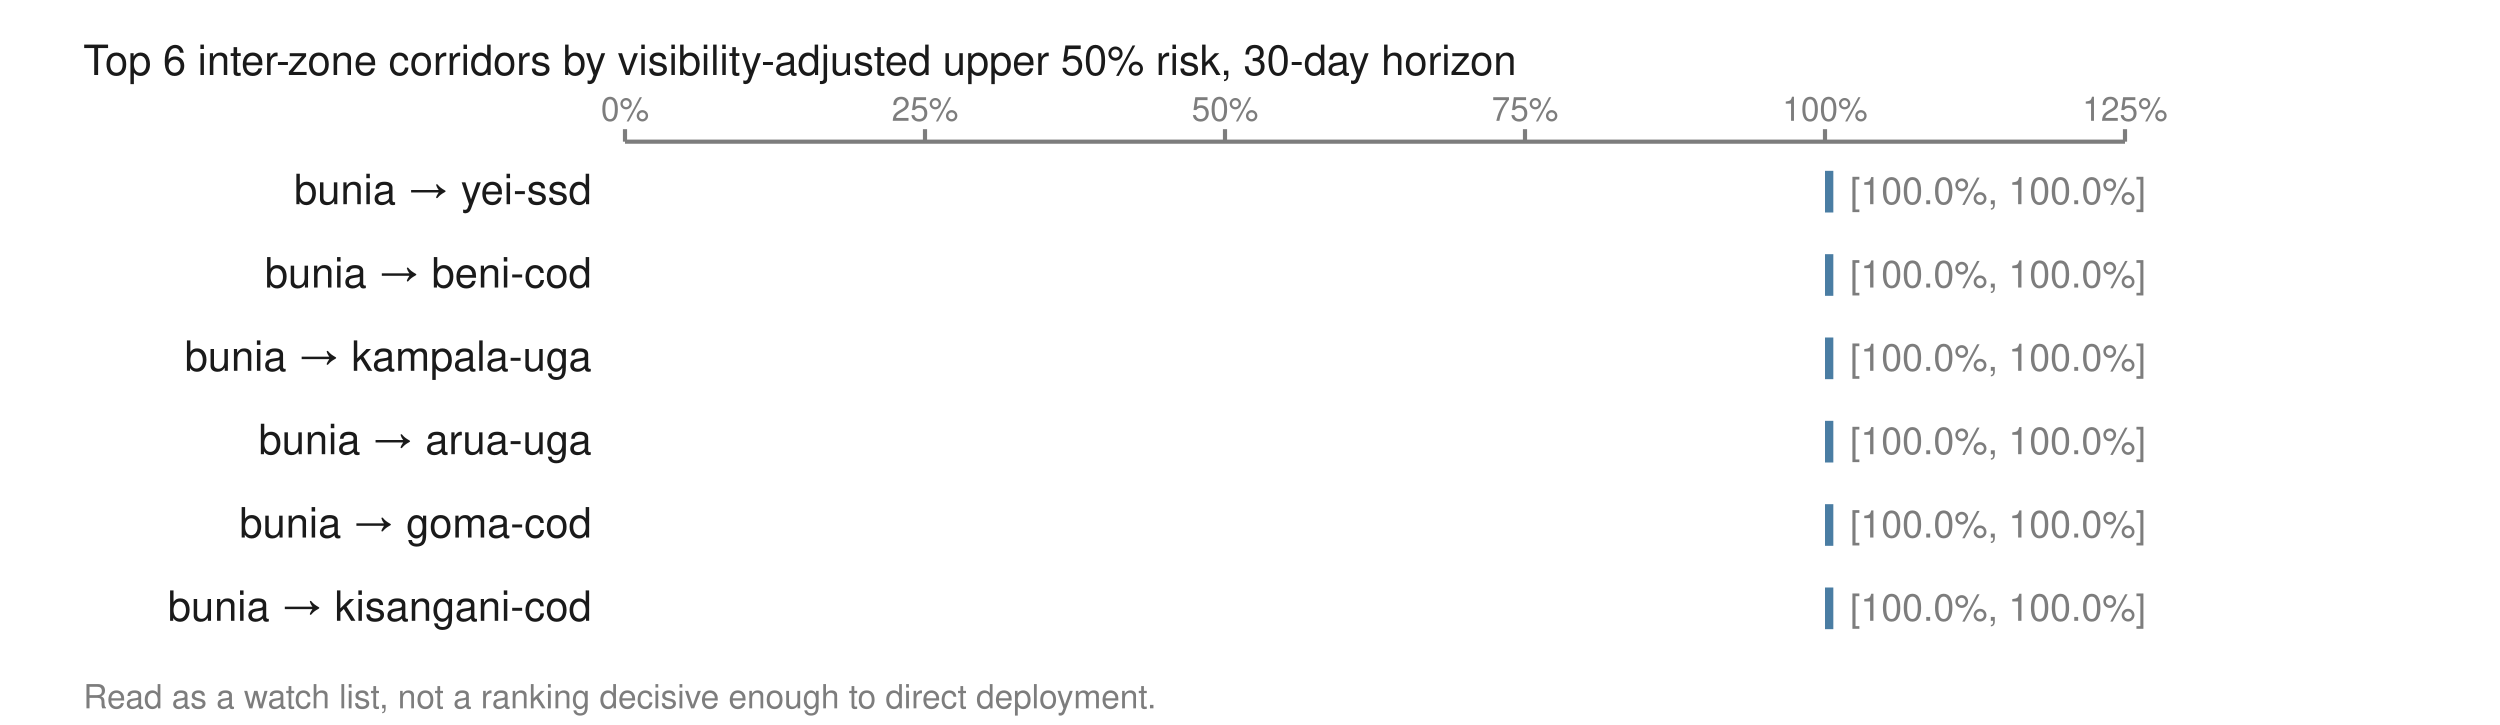
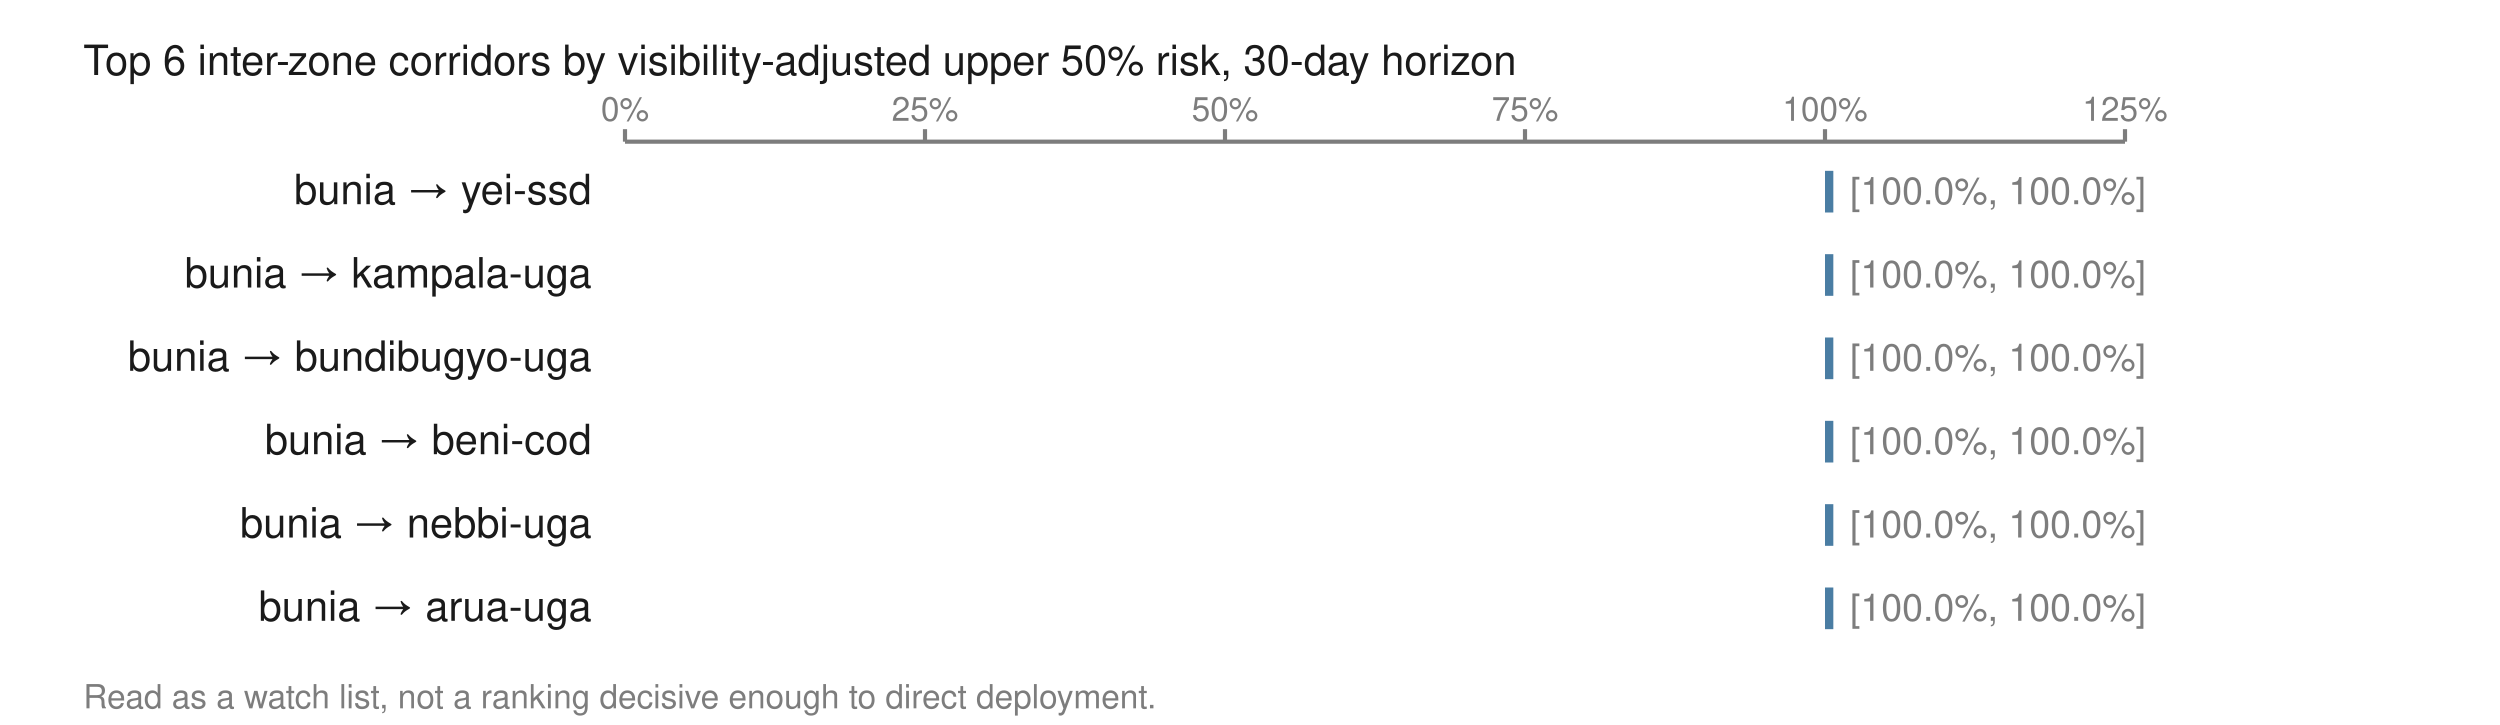
<svg xmlns="http://www.w3.org/2000/svg" viewBox="0 0 600 174" width="600" height="174" role="img" aria-labelledby="t">
  <text x="20.0" y="18.0" font-family="Helvetica,Arial,sans-serif" font-size="10" fill="#1a1a1a" font-weight="normal" text-anchor="start">Top 6 inter-zone corridors by visibility-adjusted upper 50% risk, 30-day horizon</text>
  <line x1="150.0" y1="34.0" x2="510.0" y2="34.0" stroke="#7d7d7d" stroke-width="1" />
  <line x1="150.0" y1="31.0" x2="150.0" y2="34.0" stroke="#7d7d7d" stroke-width="1" />
  <text x="150.0" y="29.0" font-family="Helvetica,Arial,sans-serif" font-size="8" fill="#7d7d7d" font-weight="normal" text-anchor="middle">0%</text>
  <line x1="222.0" y1="31.0" x2="222.0" y2="34.0" stroke="#7d7d7d" stroke-width="1" />
  <text x="222.0" y="29.0" font-family="Helvetica,Arial,sans-serif" font-size="8" fill="#7d7d7d" font-weight="normal" text-anchor="middle">25%</text>
  <line x1="294.0" y1="31.0" x2="294.0" y2="34.0" stroke="#7d7d7d" stroke-width="1" />
  <text x="294.0" y="29.0" font-family="Helvetica,Arial,sans-serif" font-size="8" fill="#7d7d7d" font-weight="normal" text-anchor="middle">50%</text>
  <line x1="366.0" y1="31.0" x2="366.0" y2="34.0" stroke="#7d7d7d" stroke-width="1" />
  <text x="366.0" y="29.0" font-family="Helvetica,Arial,sans-serif" font-size="8" fill="#7d7d7d" font-weight="normal" text-anchor="middle">75%</text>
  <line x1="438.0" y1="31.0" x2="438.0" y2="34.0" stroke="#7d7d7d" stroke-width="1" />
  <text x="438.0" y="29.0" font-family="Helvetica,Arial,sans-serif" font-size="8" fill="#7d7d7d" font-weight="normal" text-anchor="middle">100%</text>
  <line x1="510.0" y1="31.0" x2="510.0" y2="34.0" stroke="#7d7d7d" stroke-width="1" />
  <text x="510.0" y="29.0" font-family="Helvetica,Arial,sans-serif" font-size="8" fill="#7d7d7d" font-weight="normal" text-anchor="middle">125%</text>
  <text x="142.0" y="49.0" font-family="Helvetica,Arial,sans-serif" font-size="10" fill="#1a1a1a" font-weight="normal" text-anchor="end">bunia → yei-ssd</text>
  <rect x="438.0" y="41.0" width="2.0" height="10.0" fill="#4a7da3" />
  <text x="444.0" y="49.0" font-family="Helvetica,Arial,sans-serif" font-size="9" fill="#7d7d7d" font-weight="normal" text-anchor="start">[100.0%, 100.0%]</text>
-   <text x="142.0" y="69.0" font-family="Helvetica,Arial,sans-serif" font-size="10" fill="#1a1a1a" font-weight="normal" text-anchor="end">bunia → beni-cod</text>
+   <text x="142.0" y="69.0" font-family="Helvetica,Arial,sans-serif" font-size="10" fill="#1a1a1a" font-weight="normal" text-anchor="end">bunia → kampala-uga</text>
  <rect x="438.0" y="61.0" width="2.0" height="10.0" fill="#4a7da3" />
  <text x="444.0" y="69.0" font-family="Helvetica,Arial,sans-serif" font-size="9" fill="#7d7d7d" font-weight="normal" text-anchor="start">[100.0%, 100.0%]</text>
-   <text x="142.0" y="89.0" font-family="Helvetica,Arial,sans-serif" font-size="10" fill="#1a1a1a" font-weight="normal" text-anchor="end">bunia → kampala-uga</text>
+   <text x="142.0" y="89.0" font-family="Helvetica,Arial,sans-serif" font-size="10" fill="#1a1a1a" font-weight="normal" text-anchor="end">bunia → bundibugyo-uga</text>
  <rect x="438.0" y="81.0" width="2.0" height="10.0" fill="#4a7da3" />
  <text x="444.0" y="89.0" font-family="Helvetica,Arial,sans-serif" font-size="9" fill="#7d7d7d" font-weight="normal" text-anchor="start">[100.0%, 100.0%]</text>
-   <text x="142.0" y="109.0" font-family="Helvetica,Arial,sans-serif" font-size="10" fill="#1a1a1a" font-weight="normal" text-anchor="end">bunia → arua-uga</text>
+   <text x="142.0" y="109.0" font-family="Helvetica,Arial,sans-serif" font-size="10" fill="#1a1a1a" font-weight="normal" text-anchor="end">bunia → beni-cod</text>
  <rect x="438.0" y="101.0" width="2.0" height="10.0" fill="#4a7da3" />
  <text x="444.0" y="109.0" font-family="Helvetica,Arial,sans-serif" font-size="9" fill="#7d7d7d" font-weight="normal" text-anchor="start">[100.0%, 100.0%]</text>
-   <text x="142.0" y="129.0" font-family="Helvetica,Arial,sans-serif" font-size="10" fill="#1a1a1a" font-weight="normal" text-anchor="end">bunia → goma-cod</text>
+   <text x="142.0" y="129.0" font-family="Helvetica,Arial,sans-serif" font-size="10" fill="#1a1a1a" font-weight="normal" text-anchor="end">bunia → nebbi-uga</text>
  <rect x="438.0" y="121.0" width="2.0" height="10.0" fill="#4a7da3" />
  <text x="444.0" y="129.0" font-family="Helvetica,Arial,sans-serif" font-size="9" fill="#7d7d7d" font-weight="normal" text-anchor="start">[100.0%, 100.0%]</text>
-   <text x="142.0" y="149.0" font-family="Helvetica,Arial,sans-serif" font-size="10" fill="#1a1a1a" font-weight="normal" text-anchor="end">bunia → kisangani-cod</text>
+   <text x="142.0" y="149.0" font-family="Helvetica,Arial,sans-serif" font-size="10" fill="#1a1a1a" font-weight="normal" text-anchor="end">bunia → arua-uga</text>
  <rect x="438.0" y="141.0" width="2.0" height="10.0" fill="#4a7da3" />
  <text x="444.0" y="149.0" font-family="Helvetica,Arial,sans-serif" font-size="9" fill="#7d7d7d" font-weight="normal" text-anchor="start">[100.0%, 100.0%]</text>
  <text x="20.0" y="170.0" font-family="Helvetica,Arial,sans-serif" font-size="8" fill="#7d7d7d" font-weight="normal" text-anchor="start">Read as a watch list, not a ranking decisive enough to direct deployment.</text>
</svg>
